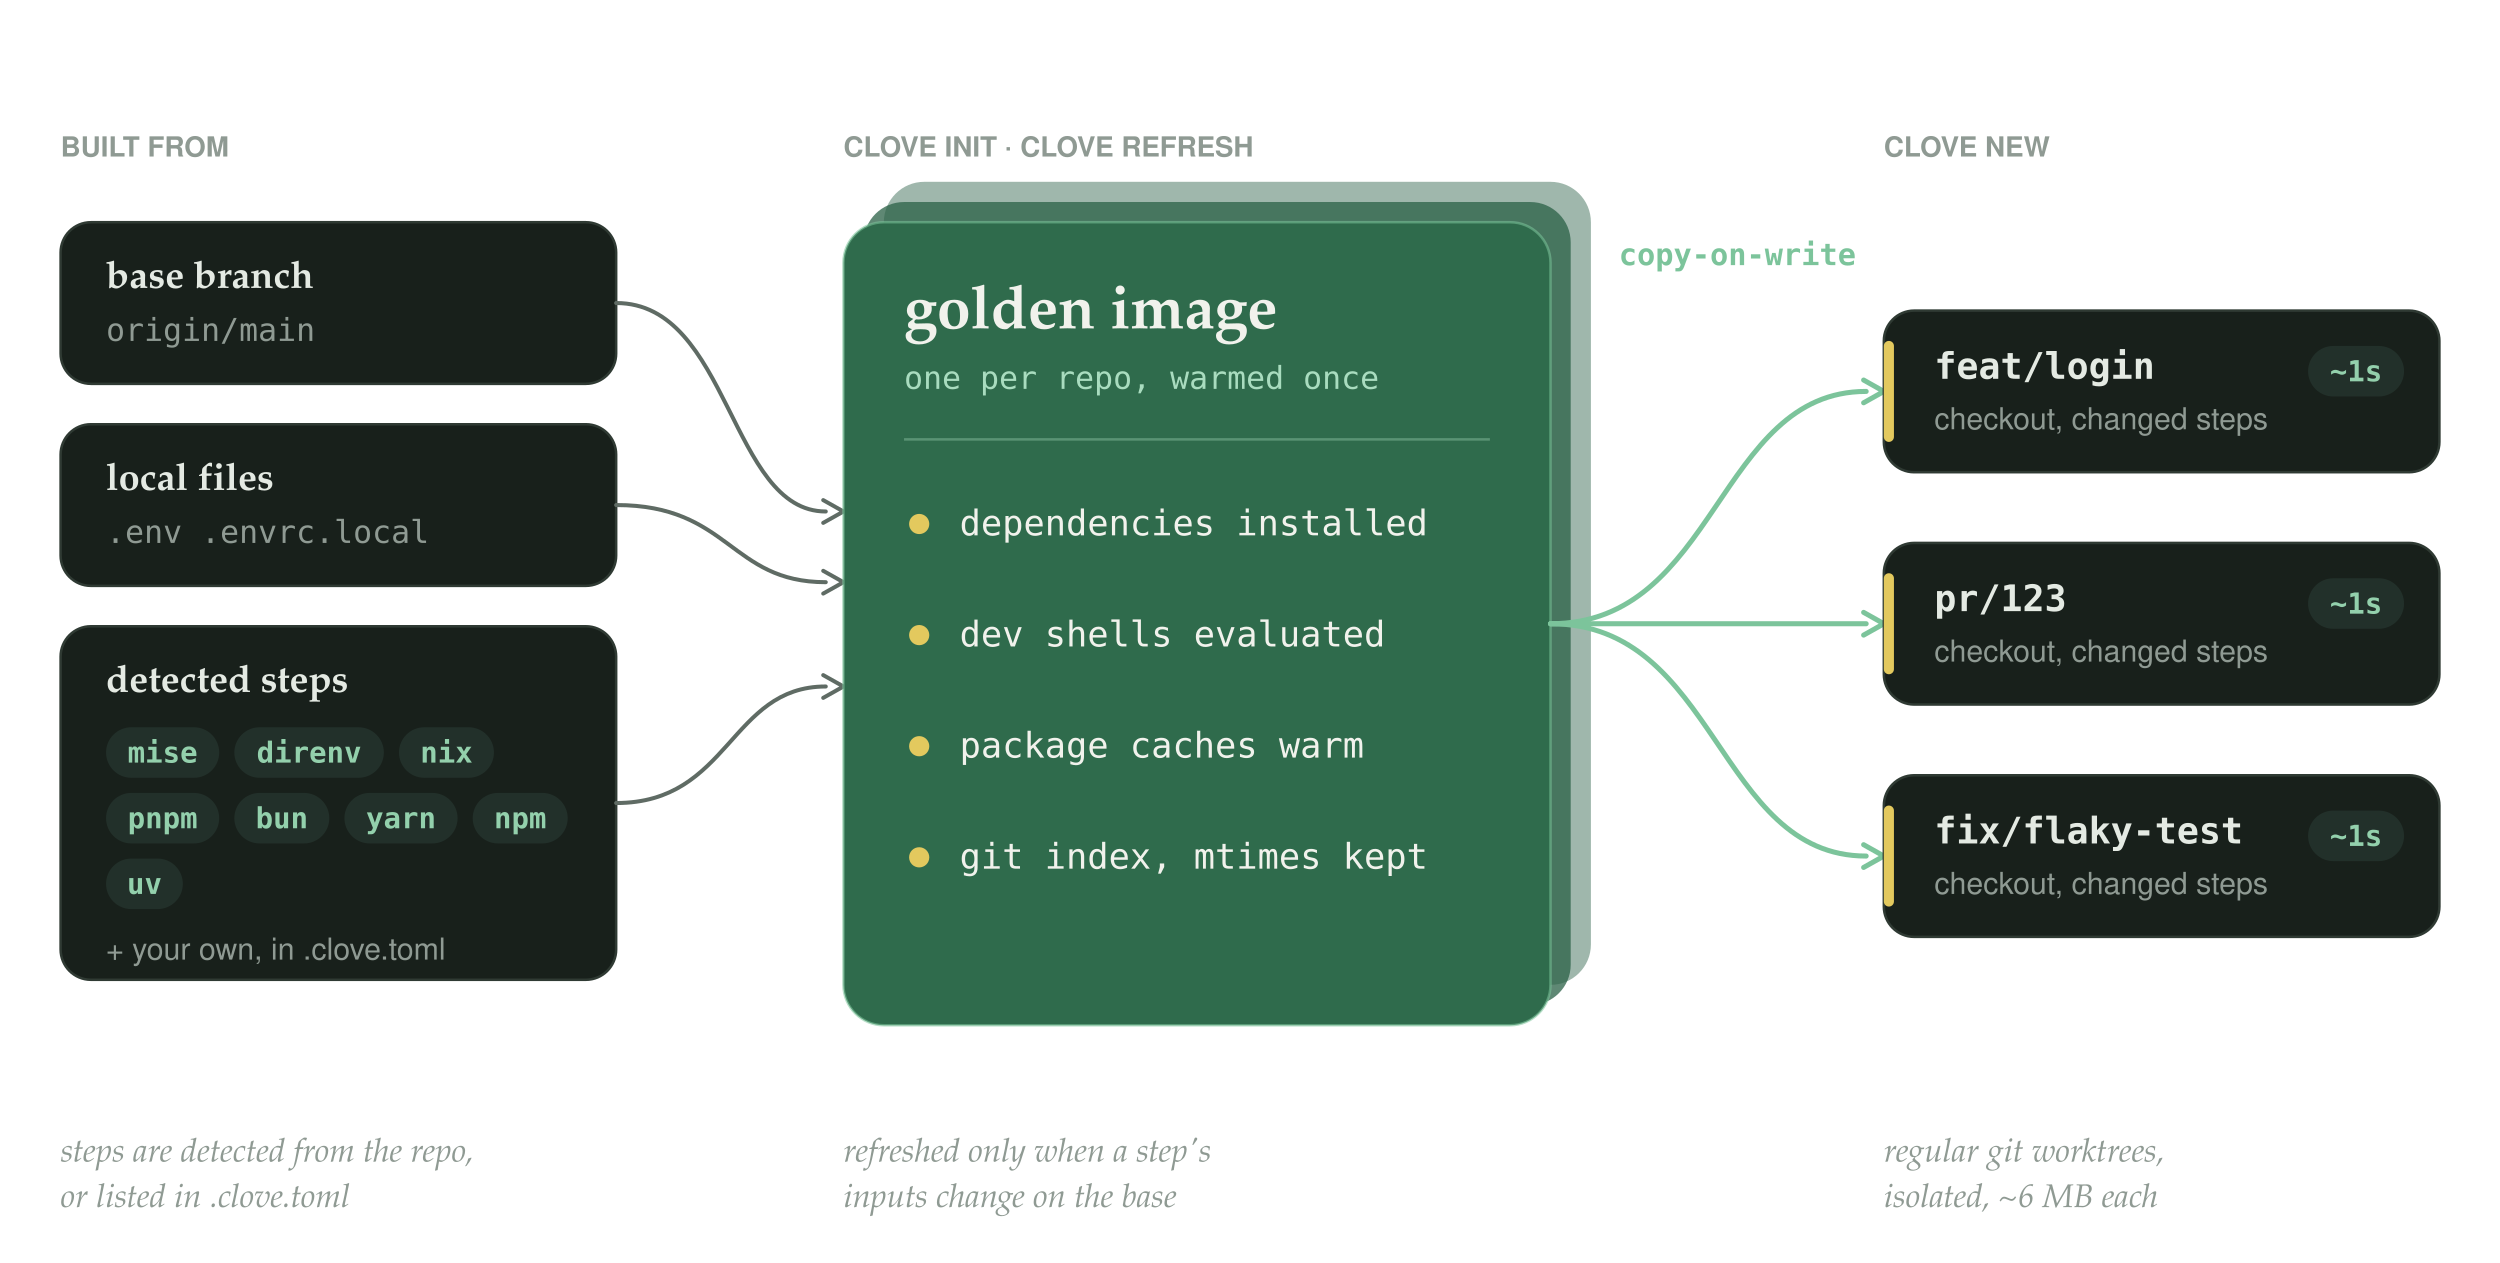
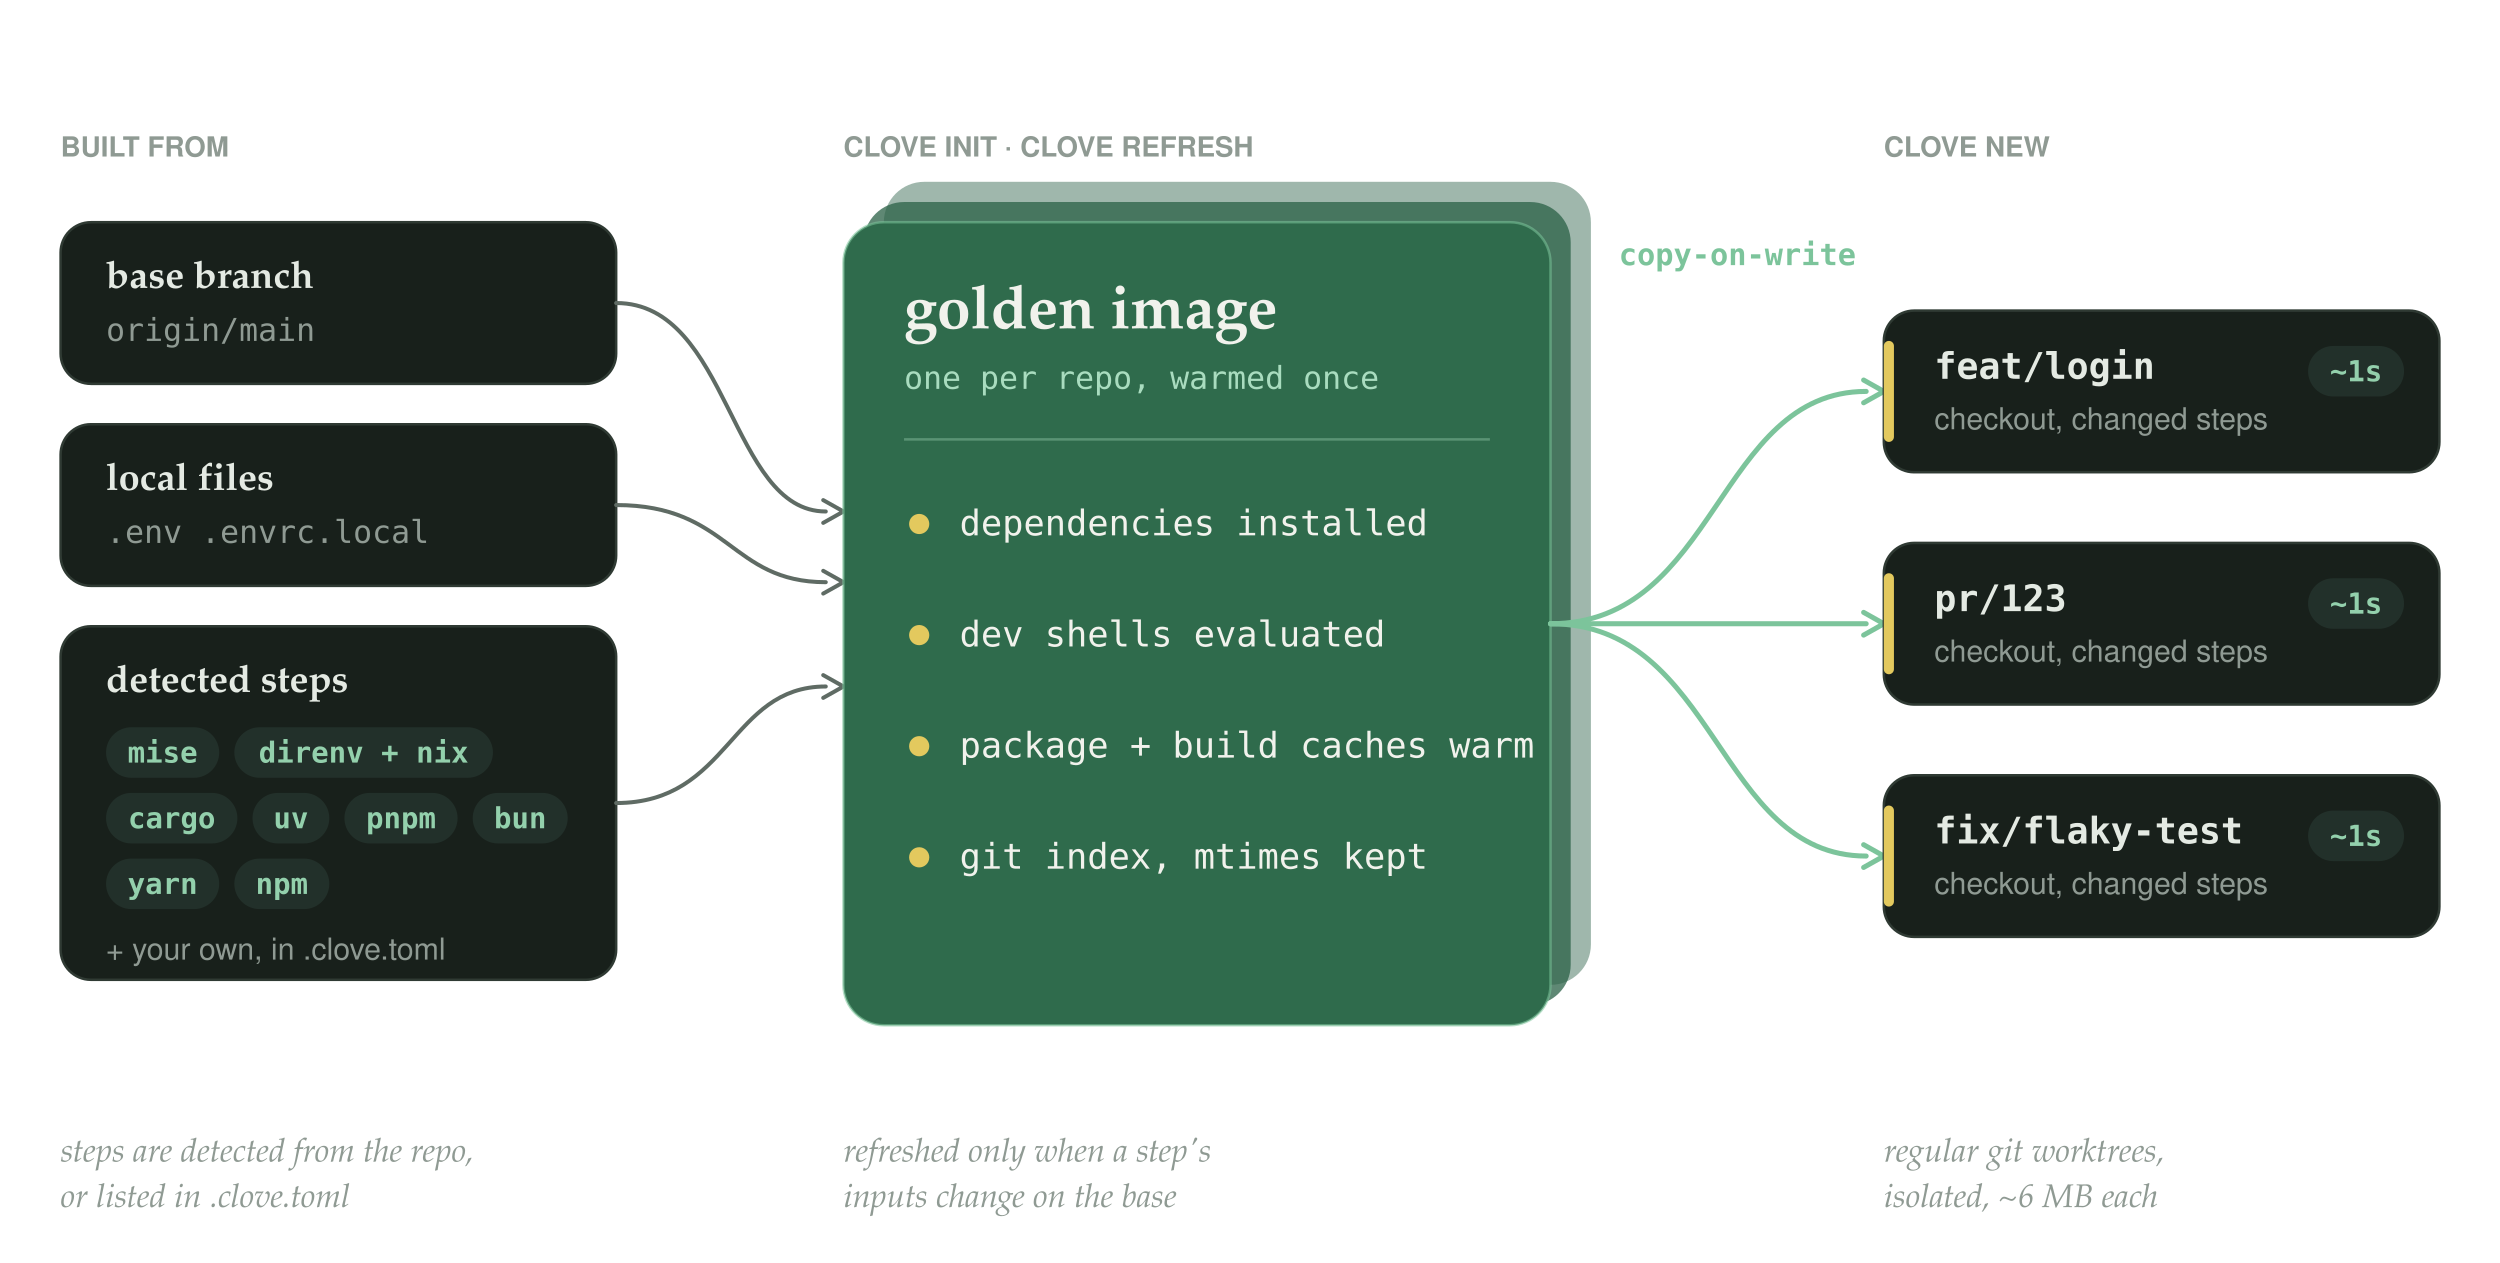
<svg xmlns="http://www.w3.org/2000/svg" viewBox="0 0 990 500" width="990" height="500" role="img" aria-label="clove builds one golden image per repo and makes each clone a copy-on-write copy of it">
  <text x="24" y="62" font-family="-apple-system, BlinkMacSystemFont, Segoe UI, Helvetica, Arial, sans-serif" font-size="11" font-weight="600" fill="#8f9a93" text-anchor="start">BUILT FROM</text>
  <text x="334" y="62" font-family="-apple-system, BlinkMacSystemFont, Segoe UI, Helvetica, Arial, sans-serif" font-size="11" font-weight="600" fill="#8f9a93" text-anchor="start">CLOVE INIT · CLOVE REFRESH</text>
  <text x="746" y="62" font-family="-apple-system, BlinkMacSystemFont, Segoe UI, Helvetica, Arial, sans-serif" font-size="11" font-weight="600" fill="#8f9a93" text-anchor="start">CLOVE NEW</text>
  <rect x="24" y="88" width="220" height="64" rx="12" fill="#18201b" stroke="#2f3a33" />
  <text x="42" y="114" font-family="Iowan Old Style, Palatino, Georgia, serif" font-size="15" font-weight="600" fill="#e4eae3" text-anchor="start">base branch</text>
  <text x="42" y="135" font-family="ui-monospace, SFMono-Regular, Menlo, Consolas, monospace" font-size="12.5" font-weight="400" fill="#8f9a93" text-anchor="start">origin/main</text>
  <path d="M244 120.0 C289.0 120.0 289.0 202.55 327 202.55" fill="none" stroke="#5f6b64" stroke-width="1.6" stroke-linecap="round" />
  <path d="M326 198.05 L334 202.55 L326 207.05" fill="none" stroke="#5f6b64" stroke-width="1.6" stroke-linecap="round" stroke-linejoin="round" />
  <rect x="24" y="168" width="220" height="64" rx="12" fill="#18201b" stroke="#2f3a33" />
  <text x="42" y="194" font-family="Iowan Old Style, Palatino, Georgia, serif" font-size="15" font-weight="600" fill="#e4eae3" text-anchor="start">local files</text>
  <text x="42" y="215" font-family="ui-monospace, SFMono-Regular, Menlo, Consolas, monospace" font-size="12.5" font-weight="400" fill="#8f9a93" text-anchor="start">.env  .envrc.local</text>
  <path d="M244 200.0 C289.0 200.0 289.0 230.55 327 230.55" fill="none" stroke="#5f6b64" stroke-width="1.6" stroke-linecap="round" />
  <path d="M326 226.05 L334 230.55 L326 235.05" fill="none" stroke="#5f6b64" stroke-width="1.6" stroke-linecap="round" stroke-linejoin="round" />
  <rect x="24" y="248" width="220" height="140" rx="12" fill="#18201b" stroke="#2f3a33" />
  <text x="42" y="274" font-family="Iowan Old Style, Palatino, Georgia, serif" font-size="15" font-weight="600" fill="#e4eae3" text-anchor="start">detected steps</text>
  <rect x="42" y="288" width="44.8" height="20" rx="10" fill="#22302a" />
  <text x="64.4" y="302" font-family="ui-monospace, SFMono-Regular, Menlo, Consolas, monospace" font-size="11.5" font-weight="600" fill="#93d0ac" text-anchor="middle">mise</text>
-   <rect x="92.8" y="288" width="59.2" height="20" rx="10" fill="#22302a" />
-   <text x="122.4" y="302" font-family="ui-monospace, SFMono-Regular, Menlo, Consolas, monospace" font-size="11.5" font-weight="600" fill="#93d0ac" text-anchor="middle">direnv</text>
-   <rect x="158.0" y="288" width="37.6" height="20" rx="10" fill="#22302a" />
-   <text x="176.8" y="302" font-family="ui-monospace, SFMono-Regular, Menlo, Consolas, monospace" font-size="11.5" font-weight="600" fill="#93d0ac" text-anchor="middle">nix</text>
-   <rect x="42" y="314" width="44.8" height="20" rx="10" fill="#22302a" />
-   <text x="64.4" y="328" font-family="ui-monospace, SFMono-Regular, Menlo, Consolas, monospace" font-size="11.5" font-weight="600" fill="#93d0ac" text-anchor="middle">pnpm</text>
-   <rect x="92.8" y="314" width="37.6" height="20" rx="10" fill="#22302a" />
-   <text x="111.6" y="328" font-family="ui-monospace, SFMono-Regular, Menlo, Consolas, monospace" font-size="11.5" font-weight="600" fill="#93d0ac" text-anchor="middle">bun</text>
+   <rect x="92.8" y="288" width="102.4" height="20" rx="10" fill="#22302a" />
+   <text x="144.0" y="302" font-family="ui-monospace, SFMono-Regular, Menlo, Consolas, monospace" font-size="11.5" font-weight="600" fill="#93d0ac" text-anchor="middle">direnv + nix</text>
+   <rect x="42" y="314" width="52.0" height="20" rx="10" fill="#22302a" />
+   <text x="68.0" y="328" font-family="ui-monospace, SFMono-Regular, Menlo, Consolas, monospace" font-size="11.5" font-weight="600" fill="#93d0ac" text-anchor="middle">cargo</text>
+   <rect x="100.0" y="314" width="30.4" height="20" rx="10" fill="#22302a" />
+   <text x="115.2" y="328" font-family="ui-monospace, SFMono-Regular, Menlo, Consolas, monospace" font-size="11.5" font-weight="600" fill="#93d0ac" text-anchor="middle">uv</text>
  <rect x="136.4" y="314" width="44.8" height="20" rx="10" fill="#22302a" />
-   <text x="158.8" y="328" font-family="ui-monospace, SFMono-Regular, Menlo, Consolas, monospace" font-size="11.5" font-weight="600" fill="#93d0ac" text-anchor="middle">yarn</text>
+   <text x="158.8" y="328" font-family="ui-monospace, SFMono-Regular, Menlo, Consolas, monospace" font-size="11.5" font-weight="600" fill="#93d0ac" text-anchor="middle">pnpm</text>
  <rect x="187.2" y="314" width="37.6" height="20" rx="10" fill="#22302a" />
-   <text x="206.0" y="328" font-family="ui-monospace, SFMono-Regular, Menlo, Consolas, monospace" font-size="11.5" font-weight="600" fill="#93d0ac" text-anchor="middle">npm</text>
-   <rect x="42" y="340" width="30.4" height="20" rx="10" fill="#22302a" />
-   <text x="57.2" y="354" font-family="ui-monospace, SFMono-Regular, Menlo, Consolas, monospace" font-size="11.5" font-weight="600" fill="#93d0ac" text-anchor="middle">uv</text>
+   <text x="206.0" y="328" font-family="ui-monospace, SFMono-Regular, Menlo, Consolas, monospace" font-size="11.5" font-weight="600" fill="#93d0ac" text-anchor="middle">bun</text>
+   <rect x="42" y="340" width="44.8" height="20" rx="10" fill="#22302a" />
+   <text x="64.4" y="354" font-family="ui-monospace, SFMono-Regular, Menlo, Consolas, monospace" font-size="11.5" font-weight="600" fill="#93d0ac" text-anchor="middle">yarn</text>
+   <rect x="92.8" y="340" width="37.6" height="20" rx="10" fill="#22302a" />
+   <text x="111.6" y="354" font-family="ui-monospace, SFMono-Regular, Menlo, Consolas, monospace" font-size="11.5" font-weight="600" fill="#93d0ac" text-anchor="middle">npm</text>
  <text x="42" y="380" font-family="-apple-system, BlinkMacSystemFont, Segoe UI, Helvetica, Arial, sans-serif" font-size="12" font-weight="400" fill="#8f9a93" text-anchor="start">+ your own, in .clove.toml</text>
  <path d="M244 318.0 C289.0 318.0 289.0 271.85 327 271.85" fill="none" stroke="#5f6b64" stroke-width="1.6" stroke-linecap="round" />
  <path d="M326 267.35 L334 271.85 L326 276.35" fill="none" stroke="#5f6b64" stroke-width="1.6" stroke-linecap="round" stroke-linejoin="round" />
  <rect x="350" y="72" width="280" height="318" rx="16" fill="#2a6046" opacity="0.45" />
  <rect x="342" y="80" width="280" height="318" rx="16" fill="#2a6046" opacity="0.75" />
  <rect x="334" y="88" width="280" height="318" rx="16" fill="#2f6b4c" stroke="#7cc49b" stroke-opacity="0.55" />
  <text x="358" y="130" font-family="Iowan Old Style, Palatino, Georgia, serif" font-size="24" font-weight="600" fill="#f1f2ec" text-anchor="start">golden image</text>
  <text x="358" y="154" font-family="ui-monospace, SFMono-Regular, Menlo, Consolas, monospace" font-size="12.5" font-weight="400" fill="#a9dcbf" text-anchor="start">one per repo, warmed once</text>
  <line x1="358" y1="174" x2="590" y2="174" stroke="#a9dcbf" stroke-opacity="0.35" />
  <circle cx="364" cy="207.5" r="4" fill="#e3c95e" />
  <text x="380" y="212" font-family="ui-monospace, SFMono-Regular, Menlo, Consolas, monospace" font-size="14" font-weight="400" fill="#f1f2ec" text-anchor="start">dependencies installed</text>
  <circle cx="364" cy="251.5" r="4" fill="#e3c95e" />
  <text x="380" y="256" font-family="ui-monospace, SFMono-Regular, Menlo, Consolas, monospace" font-size="14" font-weight="400" fill="#f1f2ec" text-anchor="start">dev shells evaluated</text>
  <circle cx="364" cy="295.5" r="4" fill="#e3c95e" />
-   <text x="380" y="300" font-family="ui-monospace, SFMono-Regular, Menlo, Consolas, monospace" font-size="14" font-weight="400" fill="#f1f2ec" text-anchor="start">package caches warm</text>
+   <text x="380" y="300" font-family="ui-monospace, SFMono-Regular, Menlo, Consolas, monospace" font-size="14" font-weight="400" fill="#f1f2ec" text-anchor="start">package + build caches warm</text>
  <circle cx="364" cy="339.5" r="4" fill="#e3c95e" />
  <text x="380" y="344" font-family="ui-monospace, SFMono-Regular, Menlo, Consolas, monospace" font-size="14" font-weight="400" fill="#f1f2ec" text-anchor="start">git index, mtimes kept</text>
  <text x="688.0" y="105.0" font-family="ui-monospace, SFMono-Regular, Menlo, Consolas, monospace" font-size="12" font-weight="600" fill="#7cc49b" text-anchor="middle">copy-on-write</text>
  <path d="M614 247.0 C680.0 247.0 680.0 155.0 739 155.0" fill="none" stroke="#7cc49b" stroke-width="2" stroke-linecap="round" />
  <path d="M738 150.5 L746 155.0 L738 159.5" fill="none" stroke="#7cc49b" stroke-width="2" stroke-linecap="round" stroke-linejoin="round" />
  <path d="M614 247.0 C680.0 247.0 680.0 247.0 739 247.0" fill="none" stroke="#7cc49b" stroke-width="2" stroke-linecap="round" />
  <path d="M738 242.5 L746 247.0 L738 251.5" fill="none" stroke="#7cc49b" stroke-width="2" stroke-linecap="round" stroke-linejoin="round" />
  <path d="M614 247.0 C680.0 247.0 680.0 339.0 739 339.0" fill="none" stroke="#7cc49b" stroke-width="2" stroke-linecap="round" />
  <path d="M738 334.5 L746 339.0 L738 343.5" fill="none" stroke="#7cc49b" stroke-width="2" stroke-linecap="round" stroke-linejoin="round" />
  <rect x="746" y="123.0" width="220" height="64" rx="12" fill="#18201b" stroke="#2f3a33" />
  <rect x="746" y="135.0" width="4" height="40" rx="2" fill="#e3c95e" />
  <text x="766" y="150.0" font-family="ui-monospace, SFMono-Regular, Menlo, Consolas, monospace" font-size="14.5" font-weight="600" fill="#e4eae3" text-anchor="start">feat/login</text>
  <text x="766" y="170.0" font-family="-apple-system, BlinkMacSystemFont, Segoe UI, Helvetica, Arial, sans-serif" font-size="12" font-weight="400" fill="#8f9a93" text-anchor="start">checkout, changed steps</text>
  <rect x="914" y="137.0" width="38" height="20" rx="10" fill="#22302a" />
  <text x="933" y="151.0" font-family="ui-monospace, SFMono-Regular, Menlo, Consolas, monospace" font-size="11.5" font-weight="600" fill="#93d0ac" text-anchor="middle">~1s</text>
  <rect x="746" y="215.0" width="220" height="64" rx="12" fill="#18201b" stroke="#2f3a33" />
  <rect x="746" y="227.0" width="4" height="40" rx="2" fill="#e3c95e" />
  <text x="766" y="242.0" font-family="ui-monospace, SFMono-Regular, Menlo, Consolas, monospace" font-size="14.5" font-weight="600" fill="#e4eae3" text-anchor="start">pr/123</text>
  <text x="766" y="262.0" font-family="-apple-system, BlinkMacSystemFont, Segoe UI, Helvetica, Arial, sans-serif" font-size="12" font-weight="400" fill="#8f9a93" text-anchor="start">checkout, changed steps</text>
  <rect x="914" y="229.0" width="38" height="20" rx="10" fill="#22302a" />
  <text x="933" y="243.0" font-family="ui-monospace, SFMono-Regular, Menlo, Consolas, monospace" font-size="11.5" font-weight="600" fill="#93d0ac" text-anchor="middle">~1s</text>
  <rect x="746" y="307.0" width="220" height="64" rx="12" fill="#18201b" stroke="#2f3a33" />
  <rect x="746" y="319.0" width="4" height="40" rx="2" fill="#e3c95e" />
  <text x="766" y="334.0" font-family="ui-monospace, SFMono-Regular, Menlo, Consolas, monospace" font-size="14.5" font-weight="600" fill="#e4eae3" text-anchor="start">fix/flaky-test</text>
  <text x="766" y="354.0" font-family="-apple-system, BlinkMacSystemFont, Segoe UI, Helvetica, Arial, sans-serif" font-size="12" font-weight="400" fill="#8f9a93" text-anchor="start">checkout, changed steps</text>
  <rect x="914" y="321.0" width="38" height="20" rx="10" fill="#22302a" />
  <text x="933" y="335.0" font-family="ui-monospace, SFMono-Regular, Menlo, Consolas, monospace" font-size="11.5" font-weight="600" fill="#93d0ac" text-anchor="middle">~1s</text>
  <text x="24" y="460" font-family="Iowan Old Style, Palatino, Georgia, serif" font-size="13" font-weight="400" fill="#8f9a93" text-anchor="start" font-style="italic">steps are detected from the repo,</text>
  <text x="24" y="478" font-family="Iowan Old Style, Palatino, Georgia, serif" font-size="13" font-weight="400" fill="#8f9a93" text-anchor="start" font-style="italic">or listed in .clove.toml</text>
  <text x="334" y="460" font-family="Iowan Old Style, Palatino, Georgia, serif" font-size="13" font-weight="400" fill="#8f9a93" text-anchor="start" font-style="italic">refreshed only when a step's</text>
  <text x="334" y="478" font-family="Iowan Old Style, Palatino, Georgia, serif" font-size="13" font-weight="400" fill="#8f9a93" text-anchor="start" font-style="italic">inputs change on the base</text>
  <text x="746" y="460" font-family="Iowan Old Style, Palatino, Georgia, serif" font-size="13" font-weight="400" fill="#8f9a93" text-anchor="start" font-style="italic">regular git worktrees,</text>
  <text x="746" y="478" font-family="Iowan Old Style, Palatino, Georgia, serif" font-size="13" font-weight="400" fill="#8f9a93" text-anchor="start" font-style="italic">isolated, ~6 MB each</text>
</svg>
